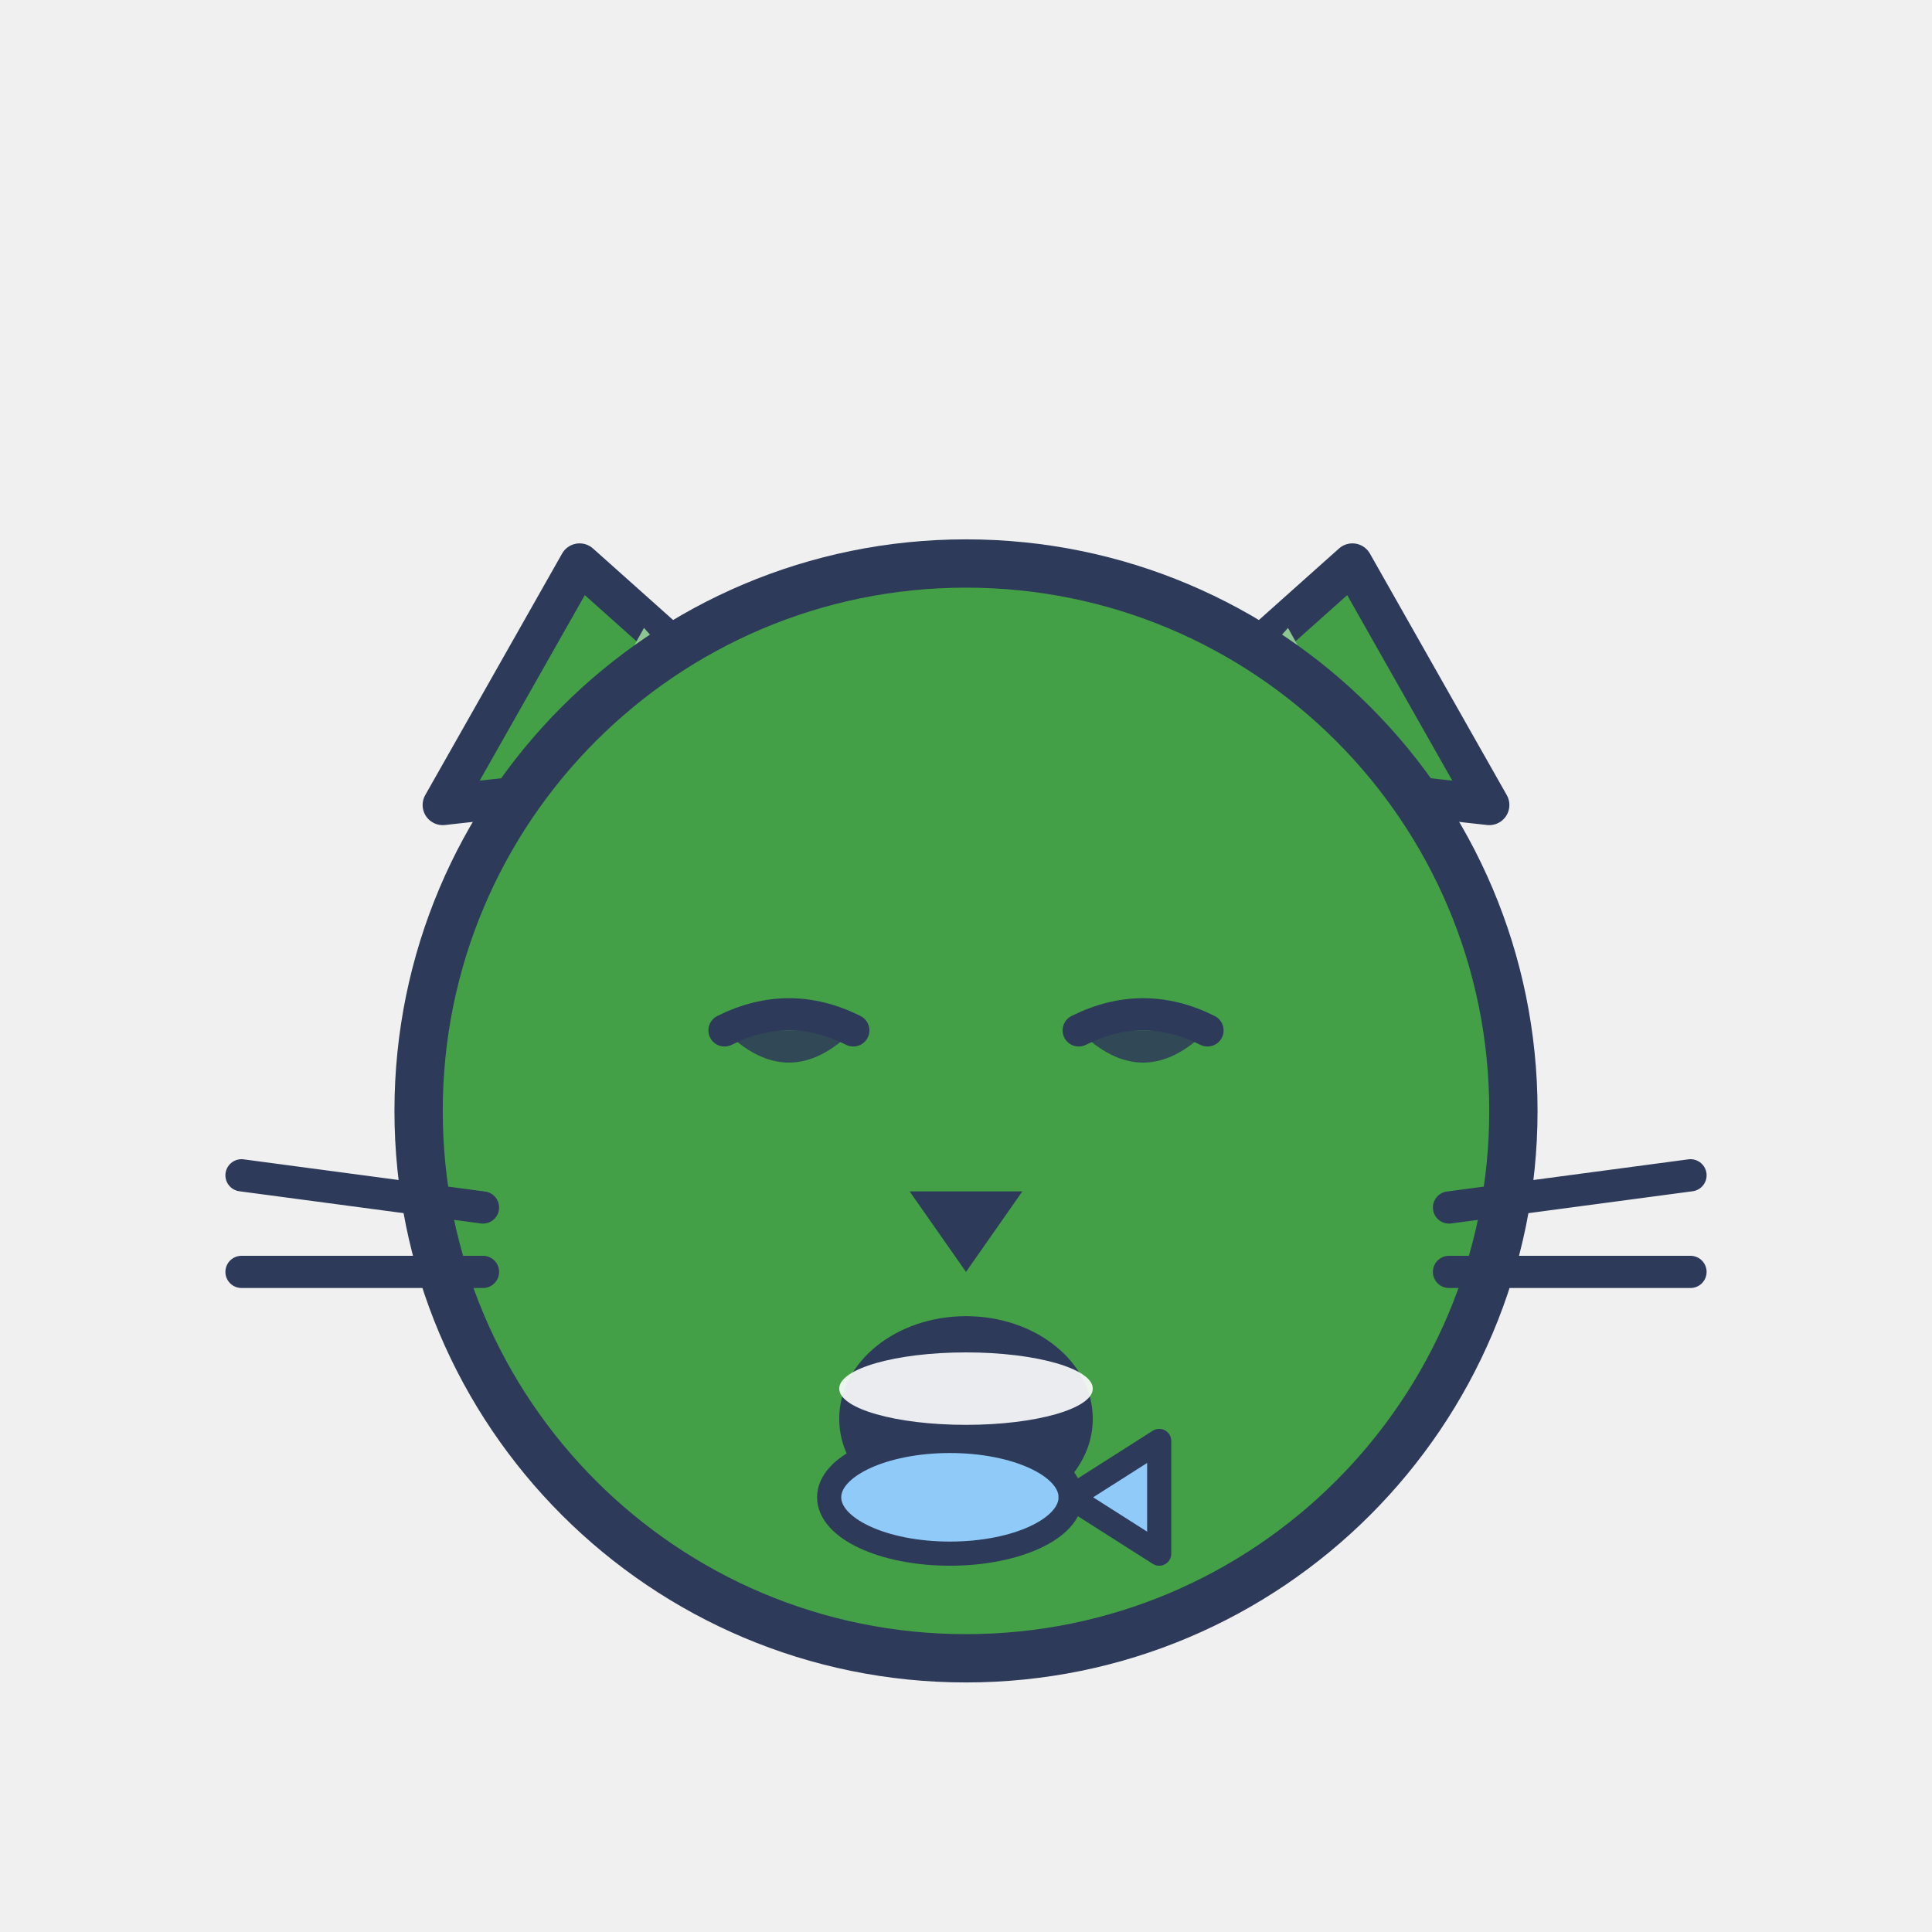
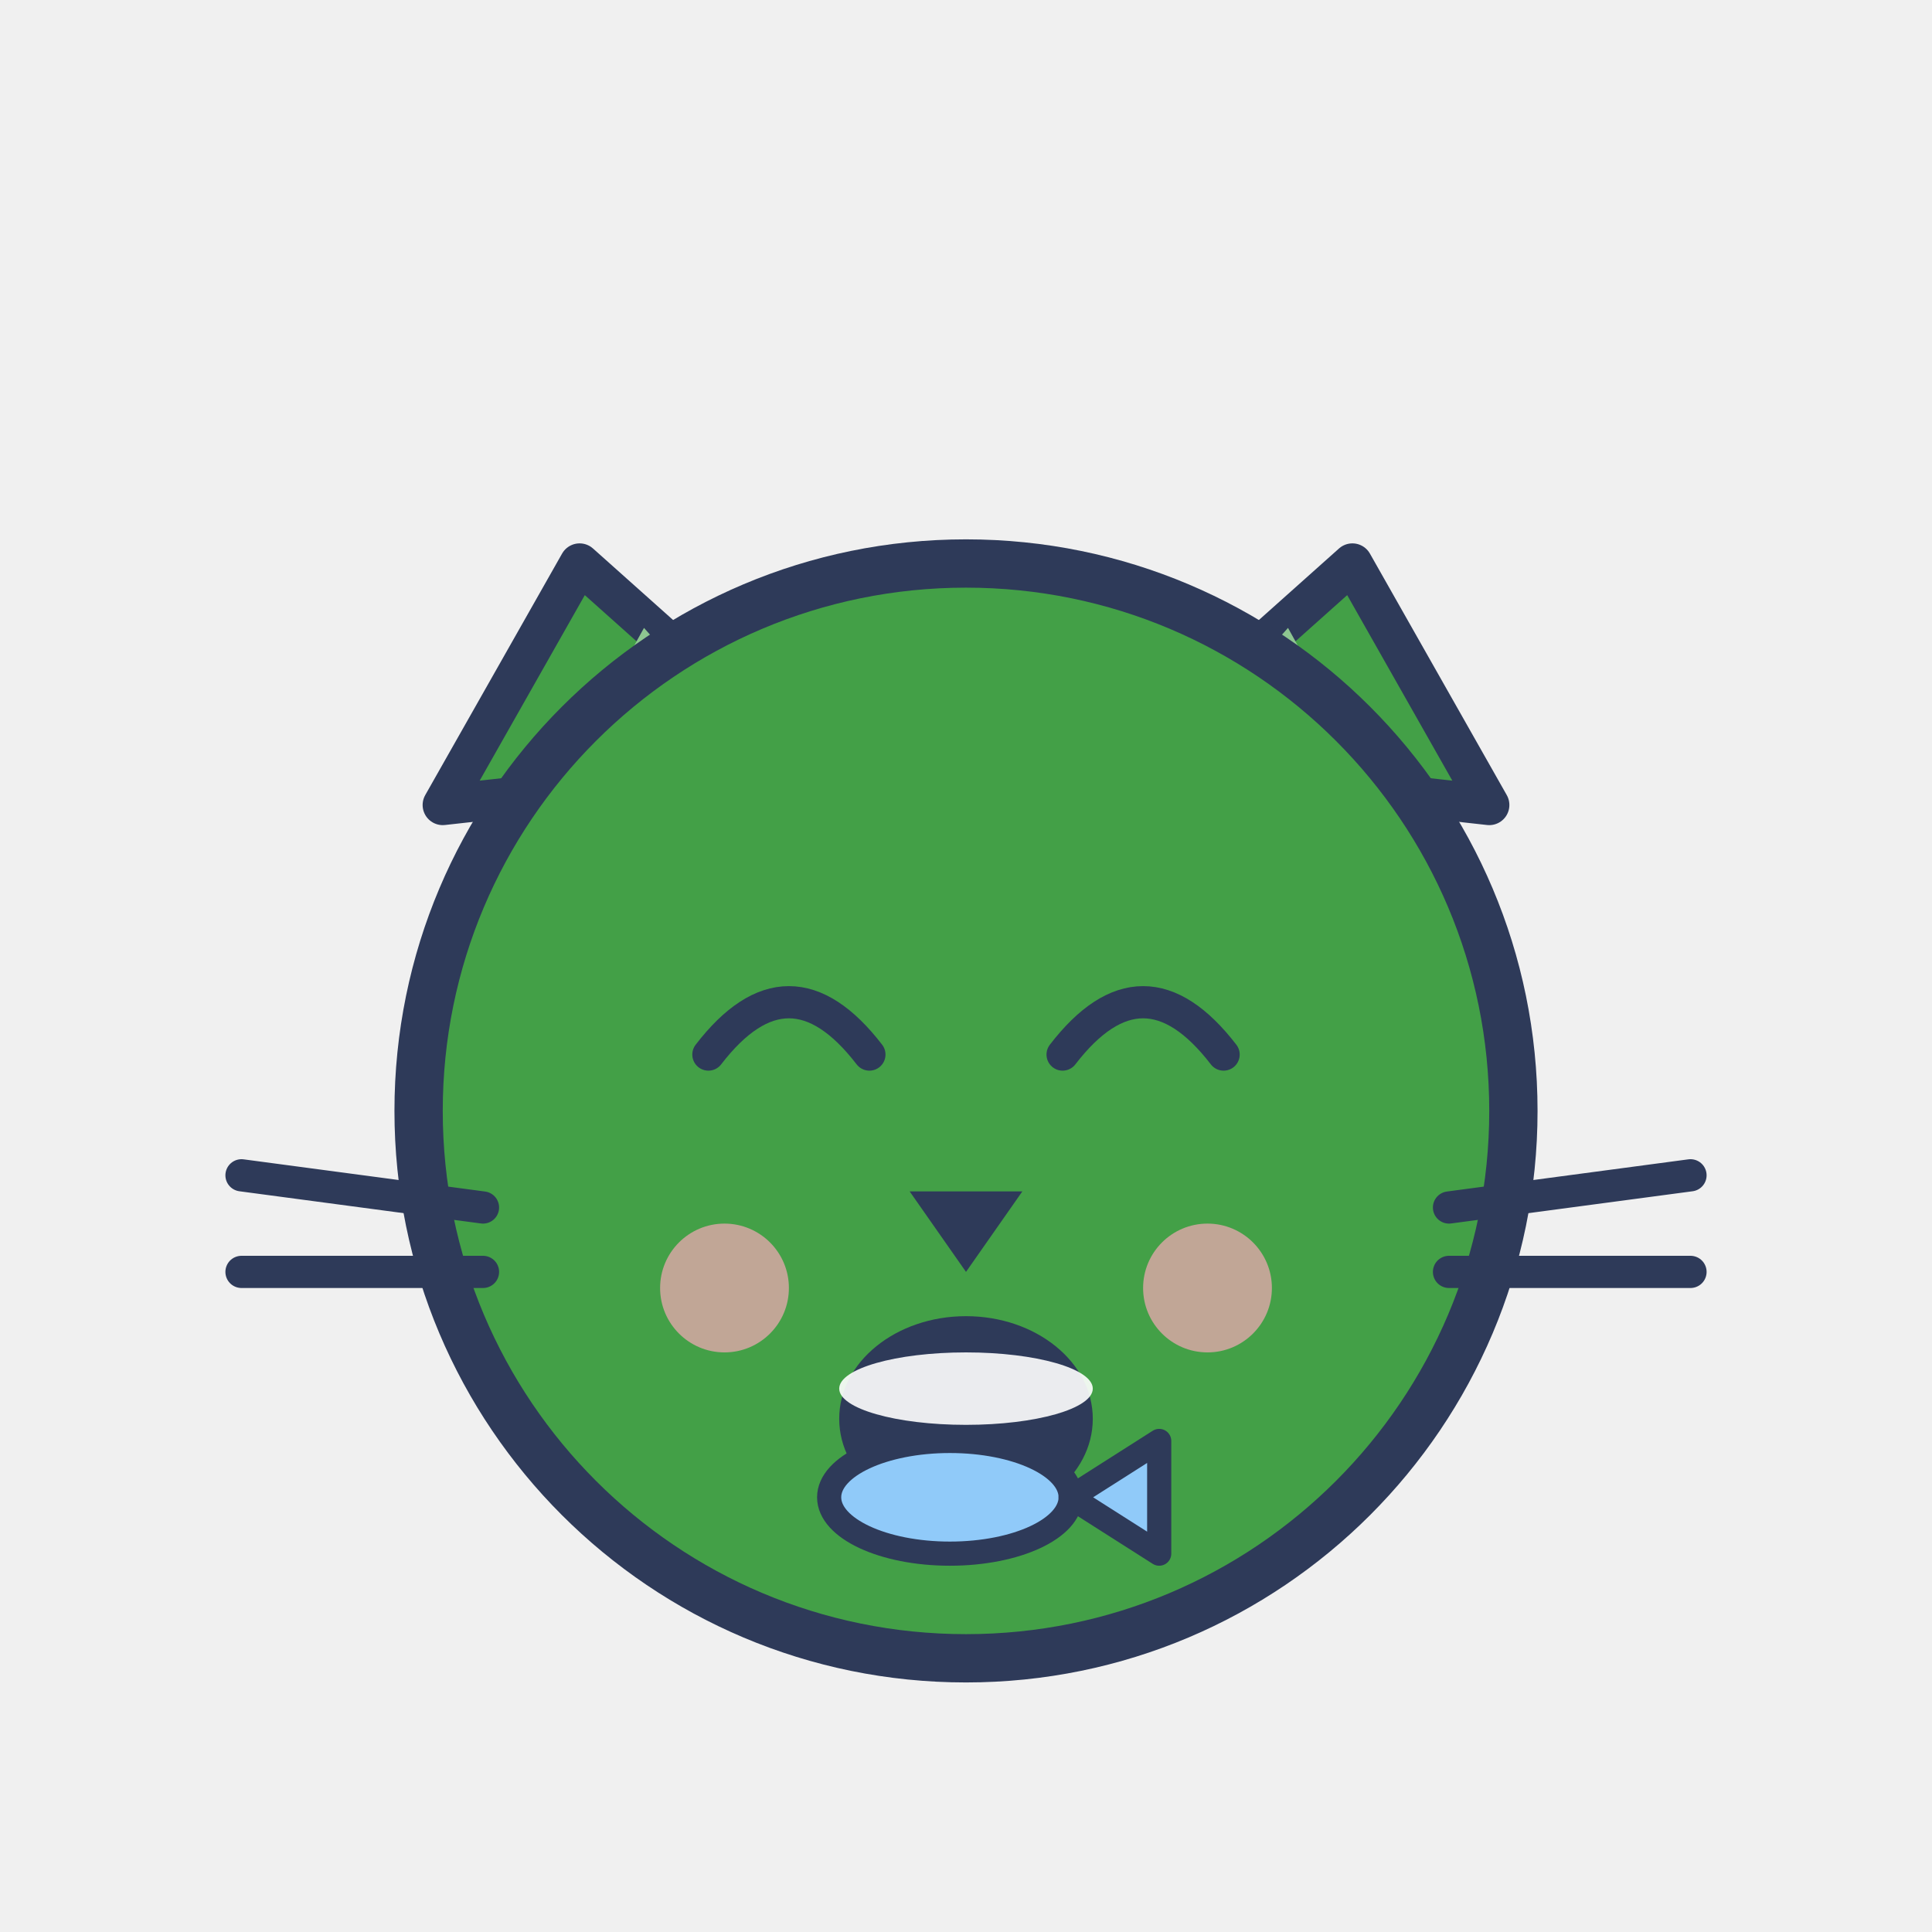
<svg xmlns="http://www.w3.org/2000/svg" viewBox="0 0 240 240" width="240" height="240">
  <defs>
    <linearGradient id="rainbowGrad" x1="0%" y1="0%" x2="100%" y2="100%">
      <stop offset="0%" stop-color="#E53935" />
      <stop offset="20%" stop-color="#FB8C00" />
      <stop offset="40%" stop-color="#FDD835" />
      <stop offset="60%" stop-color="#43A047" />
      <stop offset="80%" stop-color="#1E88E5" />
      <stop offset="100%" stop-color="#8E24AA" />
    </linearGradient>
  </defs>
  <g>
    <g>
      <polygon points="72,70 100,95 55,100" fill="#43A047" stroke="#2E3A59" stroke-width="5" stroke-linejoin="round" />
      <polygon points="80,78 96,96 70,96" fill="rgb(142,198,145)" />
    </g>
    <g>
      <polygon points="168,70 140,95 185,100" fill="#43A047" stroke="#2E3A59" stroke-width="5" stroke-linejoin="round" />
      <polygon points="160,78 144,96 170,96" fill="rgb(142,198,145)" />
    </g>
    <circle cx="120" cy="138" r="68" fill="#43A047" stroke="#2E3A59" stroke-width="6" />
-     <path d="M90 128 Q98 124 106 128" stroke="#2E3A59" stroke-width="4" fill="none" stroke-linecap="round" />
-     <path d="M90 128 Q98 136 106 128" fill="#2E3A59" opacity="0.85" />
-     <path d="M134 128 Q142 124 150 128" stroke="#2E3A59" stroke-width="4" fill="none" stroke-linecap="round" />
-     <path d="M134 128 Q142 136 150 128" fill="#2E3A59" opacity="0.85" />
+     <path d="M88 131 Q98 118 108 131" stroke="#2E3A59" stroke-width="4" fill="none" stroke-linecap="round" />
+     <path d="M132 131 Q142 118 152 131" stroke="#2E3A59" stroke-width="4" fill="none" stroke-linecap="round" />
    <polygon points="113,148 127,148 120,158" fill="#2E3A59" />
    <path d="M60,150 L30,146 M60,158 L30,158 M180,150 L210,146 M180,158 L210,158" stroke="#2E3A59" stroke-width="4" stroke-linecap="round" />
    <ellipse cx="120" cy="176.25" rx="15.75" ry="12.75" fill="#2E3A59" />
    <ellipse cx="120" cy="172.5" rx="15.75" ry="4.5" fill="#fff" opacity="0.9" />
  </g>
+   <circle cx="90" cy="160" r="8" fill="#F7A8B8" opacity="0.7" />
+   <circle cx="150" cy="160" r="8" fill="#F7A8B8" opacity="0.7" />
  <g transform="translate(118,186)">
    <ellipse cx="0" cy="0" rx="15" ry="7" fill="#90CAF9" stroke="#2E3A59" stroke-width="3" />
    <polygon points="15,0 26,-7 26,7" fill="#90CAF9" stroke="#2E3A59" stroke-width="3" stroke-linejoin="round" />
  </g>
</svg>
